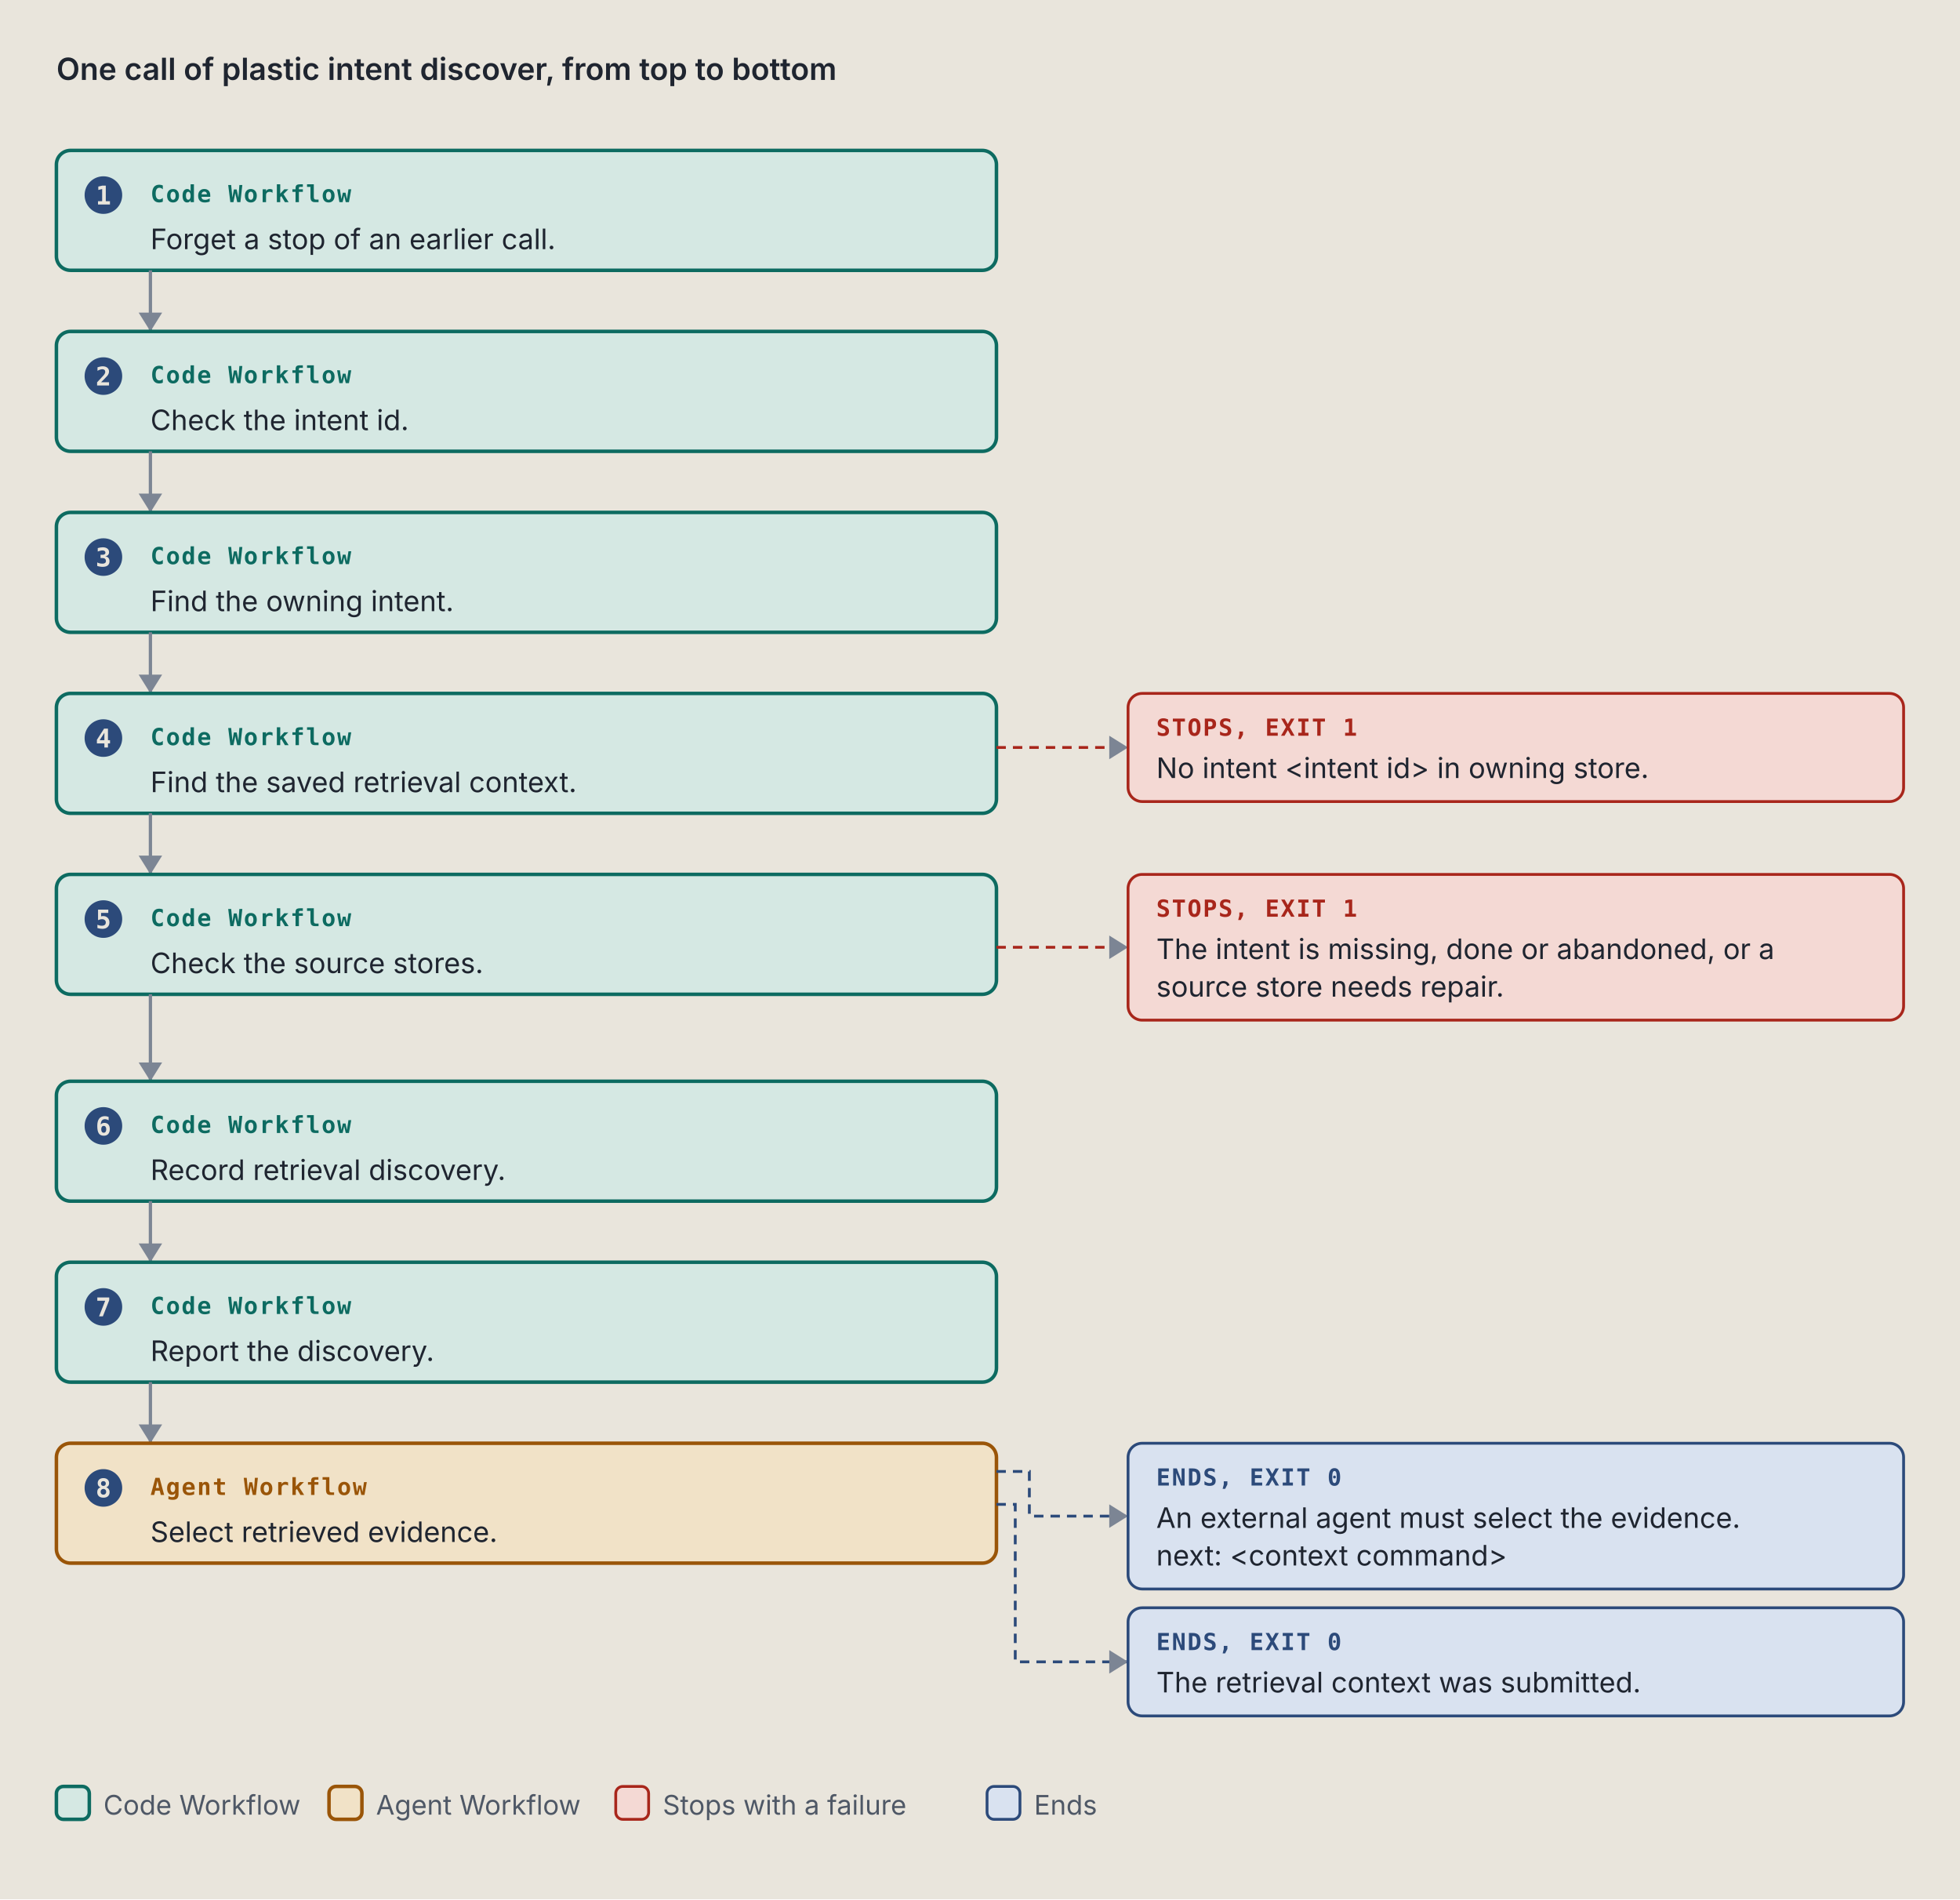
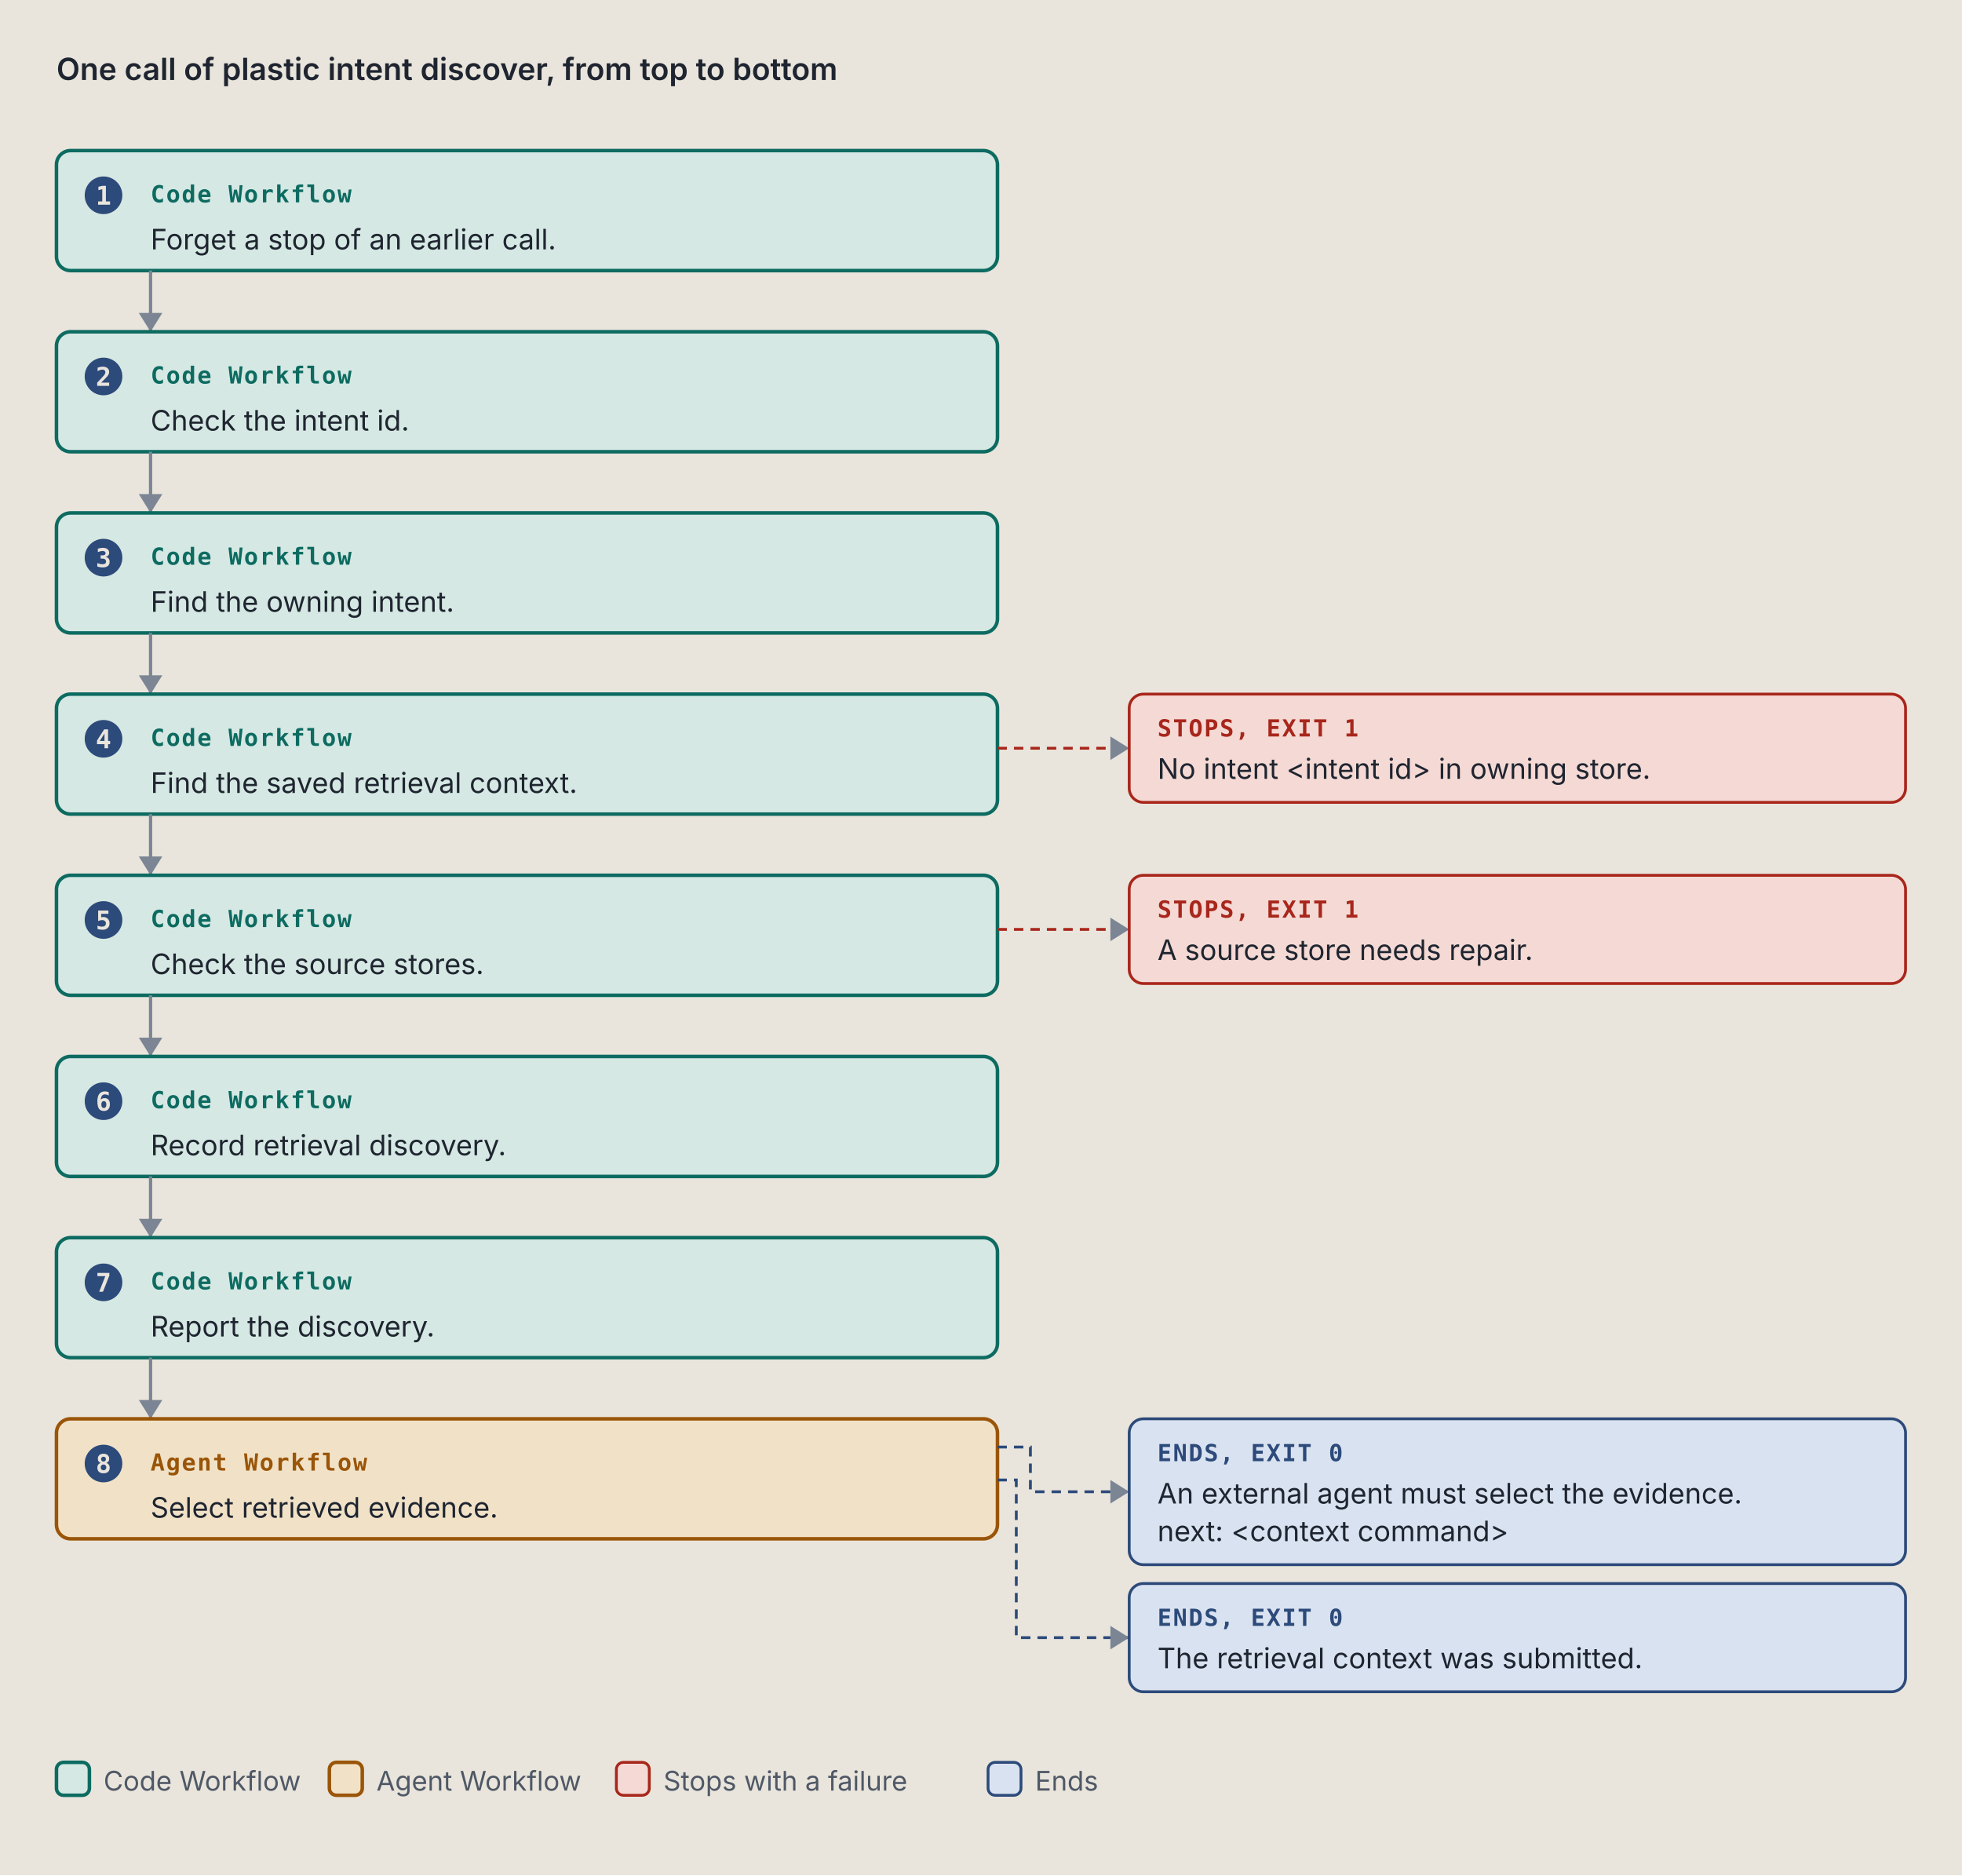
- <svg xmlns="http://www.w3.org/2000/svg" viewBox="0 0 834 808" width="834" height="808" role="img" xml:space="preserve">
+ <svg xmlns="http://www.w3.org/2000/svg" viewBox="0 0 834 797" width="834" height="797" role="img" xml:space="preserve">
  <style>.ground { fill: #e9e5dc; }
.card { fill: #f4f1ea; stroke: #7c8594; stroke-width: 1; }
.lane-code { fill: #d5e8e3; stroke: #0d6b61; stroke-width: 1.5; }
.lane-agent { fill: #f1e2c7; stroke: #9a5508; stroke-width: 1.5; }
.stop-refusal { fill: #e4dcf5; stroke: #5b35b0; stroke-width: 1.2; }
.stop-failure { fill: #f4d9d4; stroke: #a8261b; stroke-width: 1.2; }
.end { fill: #d9e2f0; stroke: #2c4a7a; stroke-width: 1.2; }
.stop-end { fill: #d9e2f0; stroke: #2c4a7a; stroke-width: 1.2; }
.stop-handoff { fill: #f1e2c7; stroke: #9a5508; stroke-width: 1.2; stroke-dasharray: 5 3; }
.wire-handoff { fill: none; stroke: #9a5508; stroke-width: 1.2; stroke-dasharray: 4 3; }
.wire-end { fill: none; stroke: #2c4a7a; stroke-width: 1.2; stroke-dasharray: 4 3; }
.tag-handoff { fill: #9a5508; }
.k { fill: #4f5866; font: 11.5px "IBM Plex Sans", system-ui, -apple-system, "Segoe UI", sans-serif; }
.way { fill: #1f2530; font: italic 12.5px "IBM Plex Sans", system-ui, -apple-system, "Segoe UI", sans-serif; }
.wire { fill: none; stroke: #7c8594; stroke-width: 1.4; }
.wire-read { fill: none; stroke: #7c8594; stroke-width: 1.4; stroke-dasharray: 5 3; }
.wire-refusal { fill: none; stroke: #5b35b0; stroke-width: 1.2; stroke-dasharray: 4 3; }
.wire-failure { fill: none; stroke: #a8261b; stroke-width: 1.2; stroke-dasharray: 4 3; }
.head { fill: #7c8594; }
.t { fill: #1f2530; font: 12px "IBM Plex Sans", system-ui, -apple-system, "Segoe UI", sans-serif; }
.tb { fill: #1f2530; font: 600 13px "IBM Plex Sans", system-ui, -apple-system, "Segoe UI", sans-serif; }
.tm { fill: #1f2530; font: 11.5px "IBM Plex Mono", ui-monospace, Menlo, Consolas, monospace; }
.tag { font: 600 10px "IBM Plex Mono", ui-monospace, Menlo, Consolas, monospace; letter-spacing: .06em; }
.tag-code { fill: #0d6b61; } .tag-agent { fill: #9a5508; } .tag-refusal { fill: #5b35b0; }
.tag-failure { fill: #a8261b; } .tag-end { fill: #2c4a7a; } .tag-muted { fill: #4f5866; }
.tm.tag-muted { font-size: 10.5px; }
.db { fill: #d9e2f0; stroke: #2c4a7a; stroke-width: 1.2; }
.codebox { fill: #f4f1ea; stroke: #7c8594; stroke-width: 1; }
.cx { fill: #1f2530; font: 12px "IBM Plex Mono", ui-monospace, Menlo, Consolas, monospace; white-space: pre; }
.cx-n { fill: #4f5866; font: 11px "IBM Plex Mono", ui-monospace, Menlo, Consolas, monospace; }
.cx-k { fill: #5b35b0; } .cx-s { fill: #9a5508; } .cx-y { fill: #0d6b61; }
.cx-w { fill: #2c4a7a; font-weight: 600; } .cx-t { fill: #a8261b; } .cx-c { fill: #4f5866; font-style: italic; }
.badge { fill: #2c4a7a; } .badge-t { fill: #e9e5dc; font: 600 11px "IBM Plex Mono", ui-monospace, Menlo, Consolas, monospace; }
.bracket { fill: none; stroke: #2c4a7a; stroke-width: 1.4; }
.term { fill: #16191e; stroke: #7c8594; stroke-width: 1; }
.term-t { fill: #e6e2d8; font: 12px "IBM Plex Mono", ui-monospace, Menlo, Consolas, monospace; }
.term-p { fill: #8fd18f; font: 12px "IBM Plex Mono", ui-monospace, Menlo, Consolas, monospace; }
.term-m { fill: #a3abb6; font: 12px "IBM Plex Mono", ui-monospace, Menlo, Consolas, monospace; }
.big { font: 700 36px "IBM Plex Mono", ui-monospace, Menlo, Consolas, monospace; }

@media (prefers-color-scheme: dark) {
.ground { fill: #171a1f; }
.card { fill: #20242b; stroke: #8a93a2; stroke-width: 1; }
.lane-code { fill: #173a36; stroke: #5cc4b4; stroke-width: 1.5; }
.lane-agent { fill: #3d2e17; stroke: #e5a95a; stroke-width: 1.5; }
.stop-refusal { fill: #2d2445; stroke: #b59cf2; stroke-width: 1.2; }
.stop-failure { fill: #45211e; stroke: #f2958a; stroke-width: 1.2; }
.end { fill: #1f2c42; stroke: #97b6e8; stroke-width: 1.2; }
.stop-end { fill: #1f2c42; stroke: #97b6e8; stroke-width: 1.2; }
.stop-handoff { fill: #3d2e17; stroke: #e5a95a; stroke-width: 1.2; stroke-dasharray: 5 3; }
.wire-handoff { fill: none; stroke: #e5a95a; stroke-width: 1.2; stroke-dasharray: 4 3; }
.wire-end { fill: none; stroke: #97b6e8; stroke-width: 1.2; stroke-dasharray: 4 3; }
.tag-handoff { fill: #e5a95a; }
.k { fill: #b3b9c3; font: 11.5px "IBM Plex Sans", system-ui, -apple-system, "Segoe UI", sans-serif; }
.way { fill: #e8e4da; font: italic 12.5px "IBM Plex Sans", system-ui, -apple-system, "Segoe UI", sans-serif; }
.wire { fill: none; stroke: #8a93a2; stroke-width: 1.4; }
.wire-read { fill: none; stroke: #8a93a2; stroke-width: 1.4; stroke-dasharray: 5 3; }
.wire-refusal { fill: none; stroke: #b59cf2; stroke-width: 1.2; stroke-dasharray: 4 3; }
.wire-failure { fill: none; stroke: #f2958a; stroke-width: 1.2; stroke-dasharray: 4 3; }
.head { fill: #8a93a2; }
.t { fill: #e8e4da; font: 12px "IBM Plex Sans", system-ui, -apple-system, "Segoe UI", sans-serif; }
.tb { fill: #e8e4da; font: 600 13px "IBM Plex Sans", system-ui, -apple-system, "Segoe UI", sans-serif; }
.tm { fill: #e8e4da; font: 11.5px "IBM Plex Mono", ui-monospace, Menlo, Consolas, monospace; }
.tag { font: 600 10px "IBM Plex Mono", ui-monospace, Menlo, Consolas, monospace; letter-spacing: .06em; }
.tag-code { fill: #5cc4b4; } .tag-agent { fill: #e5a95a; } .tag-refusal { fill: #b59cf2; }
.tag-failure { fill: #f2958a; } .tag-end { fill: #97b6e8; } .tag-muted { fill: #b3b9c3; }
.tm.tag-muted { font-size: 10.5px; }
.db { fill: #1f2c42; stroke: #97b6e8; stroke-width: 1.2; }
.codebox { fill: #20242b; stroke: #8a93a2; stroke-width: 1; }
.cx { fill: #e8e4da; font: 12px "IBM Plex Mono", ui-monospace, Menlo, Consolas, monospace; white-space: pre; }
.cx-n { fill: #b3b9c3; font: 11px "IBM Plex Mono", ui-monospace, Menlo, Consolas, monospace; }
.cx-k { fill: #b59cf2; } .cx-s { fill: #e5a95a; } .cx-y { fill: #5cc4b4; }
.cx-w { fill: #97b6e8; font-weight: 600; } .cx-t { fill: #f2958a; } .cx-c { fill: #b3b9c3; font-style: italic; }
.badge { fill: #97b6e8; } .badge-t { fill: #171a1f; font: 600 11px "IBM Plex Mono", ui-monospace, Menlo, Consolas, monospace; }
.bracket { fill: none; stroke: #97b6e8; stroke-width: 1.4; }
.term { fill: #16191e; stroke: #8a93a2; stroke-width: 1; }
.term-t { fill: #e6e2d8; font: 12px "IBM Plex Mono", ui-monospace, Menlo, Consolas, monospace; }
.term-p { fill: #8fd18f; font: 12px "IBM Plex Mono", ui-monospace, Menlo, Consolas, monospace; }
.term-m { fill: #a3abb6; font: 12px "IBM Plex Mono", ui-monospace, Menlo, Consolas, monospace; }
.big { font: 700 36px "IBM Plex Mono", ui-monospace, Menlo, Consolas, monospace; }
}</style>
  <rect width="100%" height="100%" class="ground" />
  <text x="24" y="34" class="tb" text-anchor="start">One call of plastic intent discover, from top to bottom</text>
  <rect x="24" y="64" width="400" height="51" rx="6" class="lane-code" />
  <circle cx="44" cy="83" r="8" class="badge" />
  <text x="44" y="87" class="badge-t" text-anchor="middle">1</text>
  <text x="64" y="86" class="tag tag-code" text-anchor="start">Code Workflow</text>
  <text x="64" y="106" class="t" text-anchor="start">Forget a stop of an earlier call.</text>
  <path d="M 64 115 L 64 141" class="wire" />
  <path d="M 59 133 L 64 141 L 69 133 Z" class="head" />
  <rect x="24" y="141" width="400" height="51" rx="6" class="lane-code" />
  <circle cx="44" cy="160" r="8" class="badge" />
  <text x="44" y="164" class="badge-t" text-anchor="middle">2</text>
  <text x="64" y="163" class="tag tag-code" text-anchor="start">Code Workflow</text>
  <text x="64" y="183" class="t" text-anchor="start">Check the intent id.</text>
  <path d="M 64 192 L 64 218" class="wire" />
  <path d="M 59 210 L 64 218 L 69 210 Z" class="head" />
  <rect x="24" y="218" width="400" height="51" rx="6" class="lane-code" />
  <circle cx="44" cy="237" r="8" class="badge" />
  <text x="44" y="241" class="badge-t" text-anchor="middle">3</text>
  <text x="64" y="240" class="tag tag-code" text-anchor="start">Code Workflow</text>
  <text x="64" y="260" class="t" text-anchor="start">Find the owning intent.</text>
  <path d="M 64 269 L 64 295" class="wire" />
  <path d="M 59 287 L 64 295 L 69 287 Z" class="head" />
  <rect x="24" y="295" width="400" height="51" rx="6" class="lane-code" />
  <circle cx="44" cy="314" r="8" class="badge" />
  <text x="44" y="318" class="badge-t" text-anchor="middle">4</text>
  <text x="64" y="317" class="tag tag-code" text-anchor="start">Code Workflow</text>
  <text x="64" y="337" class="t" text-anchor="start">Find the saved retrieval context.</text>
  <path d="M 424 318 L 480 318" class="wire-failure" />
  <path d="M 472 313 L 480 318 L 472 323 Z" class="head" />
  <rect x="480" y="295" width="330" height="46" rx="6" class="stop-failure" />
  <text x="492" y="313" class="tag tag-failure" text-anchor="start">STOPS, EXIT 1</text>
  <text x="492" y="331" class="t" text-anchor="start">No intent &lt;intent id&gt; in owning store.</text>
  <path d="M 64 346 L 64 372" class="wire" />
  <path d="M 59 364 L 64 372 L 69 364 Z" class="head" />
  <rect x="24" y="372" width="400" height="51" rx="6" class="lane-code" />
  <circle cx="44" cy="391" r="8" class="badge" />
  <text x="44" y="395" class="badge-t" text-anchor="middle">5</text>
  <text x="64" y="394" class="tag tag-code" text-anchor="start">Code Workflow</text>
  <text x="64" y="414" class="t" text-anchor="start">Check the source stores.</text>
-   <path d="M 424 403 L 480 403" class="wire-failure" />
-   <path d="M 472 398 L 480 403 L 472 408 Z" class="head" />
-   <rect x="480" y="372" width="330" height="62" rx="6" class="stop-failure" />
+   <path d="M 424 395 L 480 395" class="wire-failure" />
+   <path d="M 472 390 L 480 395 L 472 400 Z" class="head" />
+   <rect x="480" y="372" width="330" height="46" rx="6" class="stop-failure" />
  <text x="492" y="390" class="tag tag-failure" text-anchor="start">STOPS, EXIT 1</text>
-   <text x="492" y="408" class="t" text-anchor="start">The intent is missing, done or abandoned, or a</text>
-   <text x="492" y="424" class="t" text-anchor="start">source store needs repair.</text>
-   <path d="M 64 423 L 64 460" class="wire" />
-   <path d="M 59 452 L 64 460 L 69 452 Z" class="head" />
-   <rect x="24" y="460" width="400" height="51" rx="6" class="lane-code" />
-   <circle cx="44" cy="479" r="8" class="badge" />
-   <text x="44" y="483" class="badge-t" text-anchor="middle">6</text>
-   <text x="64" y="482" class="tag tag-code" text-anchor="start">Code Workflow</text>
-   <text x="64" y="502" class="t" text-anchor="start">Record retrieval discovery.</text>
-   <path d="M 64 511 L 64 537" class="wire" />
-   <path d="M 59 529 L 64 537 L 69 529 Z" class="head" />
-   <rect x="24" y="537" width="400" height="51" rx="6" class="lane-code" />
-   <circle cx="44" cy="556" r="8" class="badge" />
-   <text x="44" y="560" class="badge-t" text-anchor="middle">7</text>
-   <text x="64" y="559" class="tag tag-code" text-anchor="start">Code Workflow</text>
-   <text x="64" y="579" class="t" text-anchor="start">Report the discovery.</text>
-   <path d="M 64 588 L 64 614" class="wire" />
-   <path d="M 59 606 L 64 614 L 69 606 Z" class="head" />
-   <rect x="24" y="614" width="400" height="51" rx="6" class="lane-agent" />
-   <circle cx="44" cy="633" r="8" class="badge" />
-   <text x="44" y="637" class="badge-t" text-anchor="middle">8</text>
-   <text x="64" y="636" class="tag tag-agent" text-anchor="start">Agent Workflow</text>
-   <text x="64" y="656" class="t" text-anchor="start">Select retrieved evidence.</text>
-   <path d="M 424 626 L 438 626 L 438 645 L 480 645" class="wire-end" />
-   <path d="M 472 640 L 480 645 L 472 650 Z" class="head" />
-   <rect x="480" y="614" width="330" height="62" rx="6" class="stop-end" />
-   <text x="492" y="632" class="tag tag-end" text-anchor="start">ENDS, EXIT 0</text>
-   <text x="492" y="650" class="t" text-anchor="start">An external agent must select the evidence.</text>
-   <text x="492" y="666" class="t" text-anchor="start">next: &lt;context command&gt;</text>
-   <path d="M 424 640 L 432 640 L 432 707 L 480 707" class="wire-end" />
-   <path d="M 472 702 L 480 707 L 472 712 Z" class="head" />
-   <rect x="480" y="684" width="330" height="46" rx="6" class="stop-end" />
-   <text x="492" y="702" class="tag tag-end" text-anchor="start">ENDS, EXIT 0</text>
-   <text x="492" y="720" class="t" text-anchor="start">The retrieval context was submitted.</text>
-   <rect x="24" y="760" width="14" height="14" rx="3" class="lane-code" />
-   <text x="44" y="772" class="k" text-anchor="start">Code Workflow</text>
-   <rect x="140" y="760" width="14" height="14" rx="3" class="lane-agent" />
-   <text x="160" y="772" class="k" text-anchor="start">Agent Workflow</text>
-   <rect x="262" y="760" width="14" height="14" rx="3" class="stop-failure" />
-   <text x="282" y="772" class="k" text-anchor="start">Stops with a failure</text>
-   <rect x="420" y="760" width="14" height="14" rx="3" class="stop-end" />
-   <text x="440" y="772" class="k" text-anchor="start">Ends</text>
+   <text x="492" y="408" class="t" text-anchor="start">A source store needs repair.</text>
+   <path d="M 64 423 L 64 449" class="wire" />
+   <path d="M 59 441 L 64 449 L 69 441 Z" class="head" />
+   <rect x="24" y="449" width="400" height="51" rx="6" class="lane-code" />
+   <circle cx="44" cy="468" r="8" class="badge" />
+   <text x="44" y="472" class="badge-t" text-anchor="middle">6</text>
+   <text x="64" y="471" class="tag tag-code" text-anchor="start">Code Workflow</text>
+   <text x="64" y="491" class="t" text-anchor="start">Record retrieval discovery.</text>
+   <path d="M 64 500 L 64 526" class="wire" />
+   <path d="M 59 518 L 64 526 L 69 518 Z" class="head" />
+   <rect x="24" y="526" width="400" height="51" rx="6" class="lane-code" />
+   <circle cx="44" cy="545" r="8" class="badge" />
+   <text x="44" y="549" class="badge-t" text-anchor="middle">7</text>
+   <text x="64" y="548" class="tag tag-code" text-anchor="start">Code Workflow</text>
+   <text x="64" y="568" class="t" text-anchor="start">Report the discovery.</text>
+   <path d="M 64 577 L 64 603" class="wire" />
+   <path d="M 59 595 L 64 603 L 69 595 Z" class="head" />
+   <rect x="24" y="603" width="400" height="51" rx="6" class="lane-agent" />
+   <circle cx="44" cy="622" r="8" class="badge" />
+   <text x="44" y="626" class="badge-t" text-anchor="middle">8</text>
+   <text x="64" y="625" class="tag tag-agent" text-anchor="start">Agent Workflow</text>
+   <text x="64" y="645" class="t" text-anchor="start">Select retrieved evidence.</text>
+   <path d="M 424 615 L 438 615 L 438 634 L 480 634" class="wire-end" />
+   <path d="M 472 629 L 480 634 L 472 639 Z" class="head" />
+   <rect x="480" y="603" width="330" height="62" rx="6" class="stop-end" />
+   <text x="492" y="621" class="tag tag-end" text-anchor="start">ENDS, EXIT 0</text>
+   <text x="492" y="639" class="t" text-anchor="start">An external agent must select the evidence.</text>
+   <text x="492" y="655" class="t" text-anchor="start">next: &lt;context command&gt;</text>
+   <path d="M 424 629 L 432 629 L 432 696 L 480 696" class="wire-end" />
+   <path d="M 472 691 L 480 696 L 472 701 Z" class="head" />
+   <rect x="480" y="673" width="330" height="46" rx="6" class="stop-end" />
+   <text x="492" y="691" class="tag tag-end" text-anchor="start">ENDS, EXIT 0</text>
+   <text x="492" y="709" class="t" text-anchor="start">The retrieval context was submitted.</text>
+   <rect x="24" y="749" width="14" height="14" rx="3" class="lane-code" />
+   <text x="44" y="761" class="k" text-anchor="start">Code Workflow</text>
+   <rect x="140" y="749" width="14" height="14" rx="3" class="lane-agent" />
+   <text x="160" y="761" class="k" text-anchor="start">Agent Workflow</text>
+   <rect x="262" y="749" width="14" height="14" rx="3" class="stop-failure" />
+   <text x="282" y="761" class="k" text-anchor="start">Stops with a failure</text>
+   <rect x="420" y="749" width="14" height="14" rx="3" class="stop-end" />
+   <text x="440" y="761" class="k" text-anchor="start">Ends</text>
</svg>
